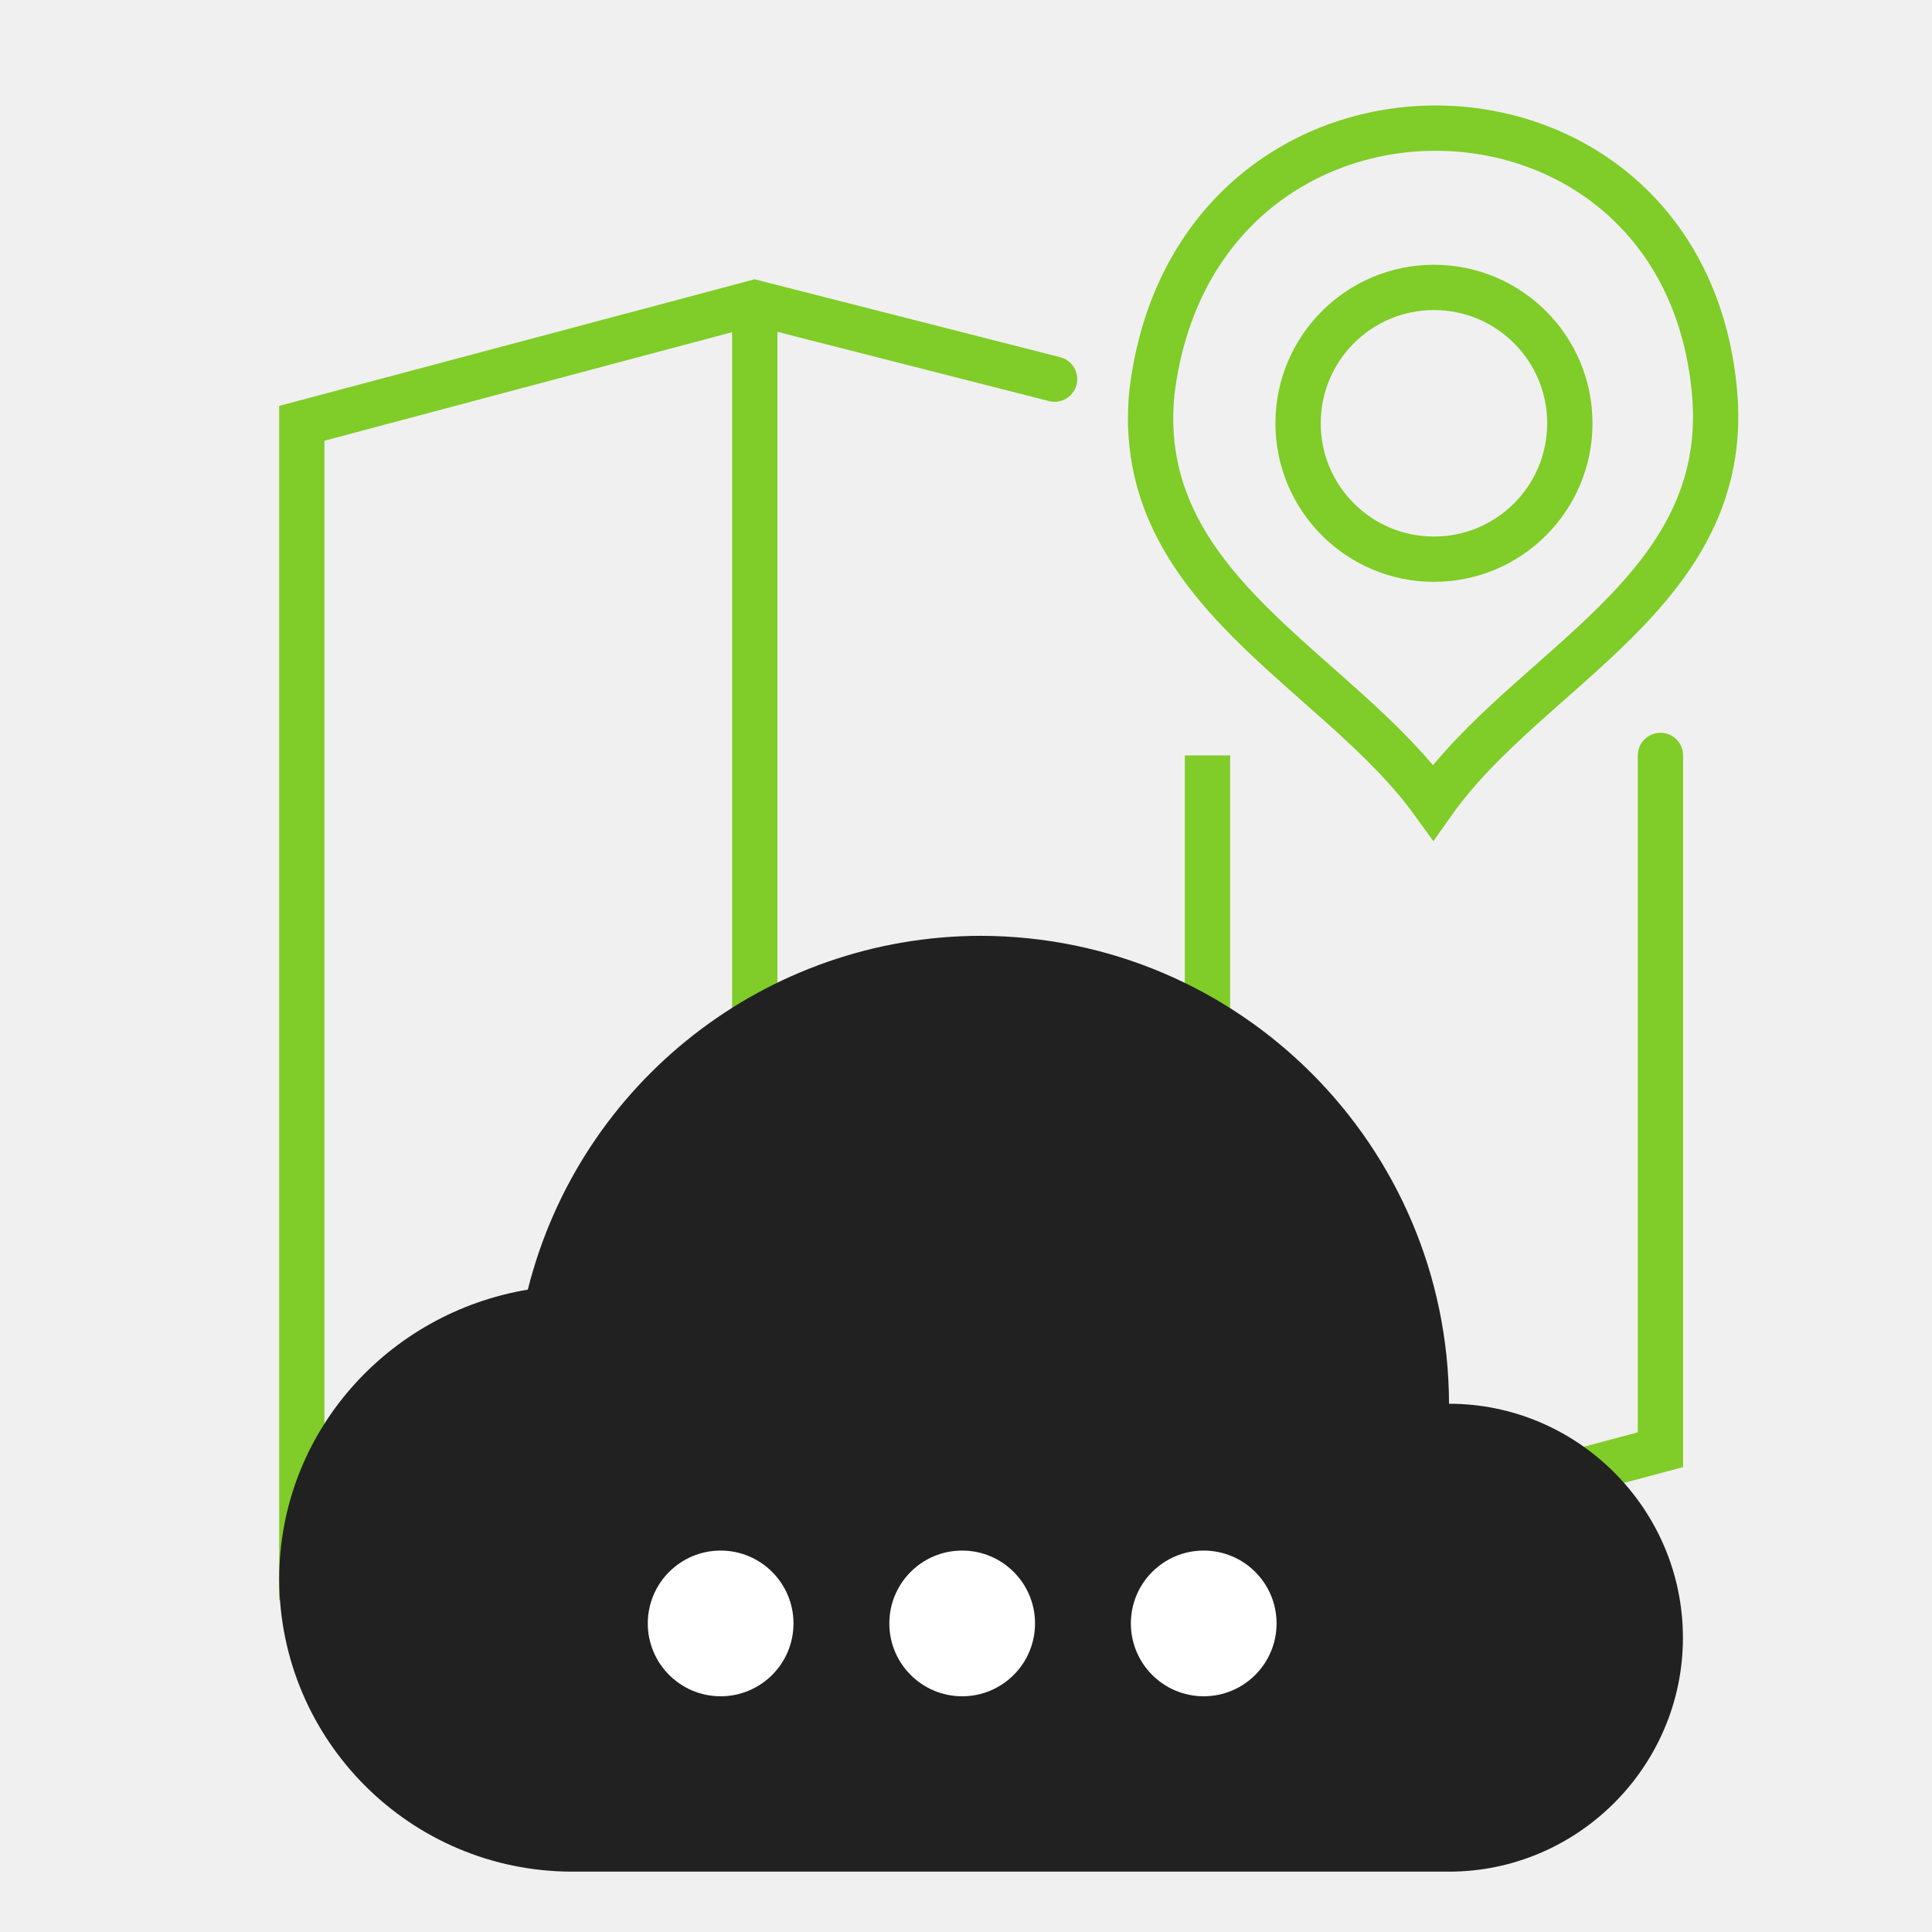
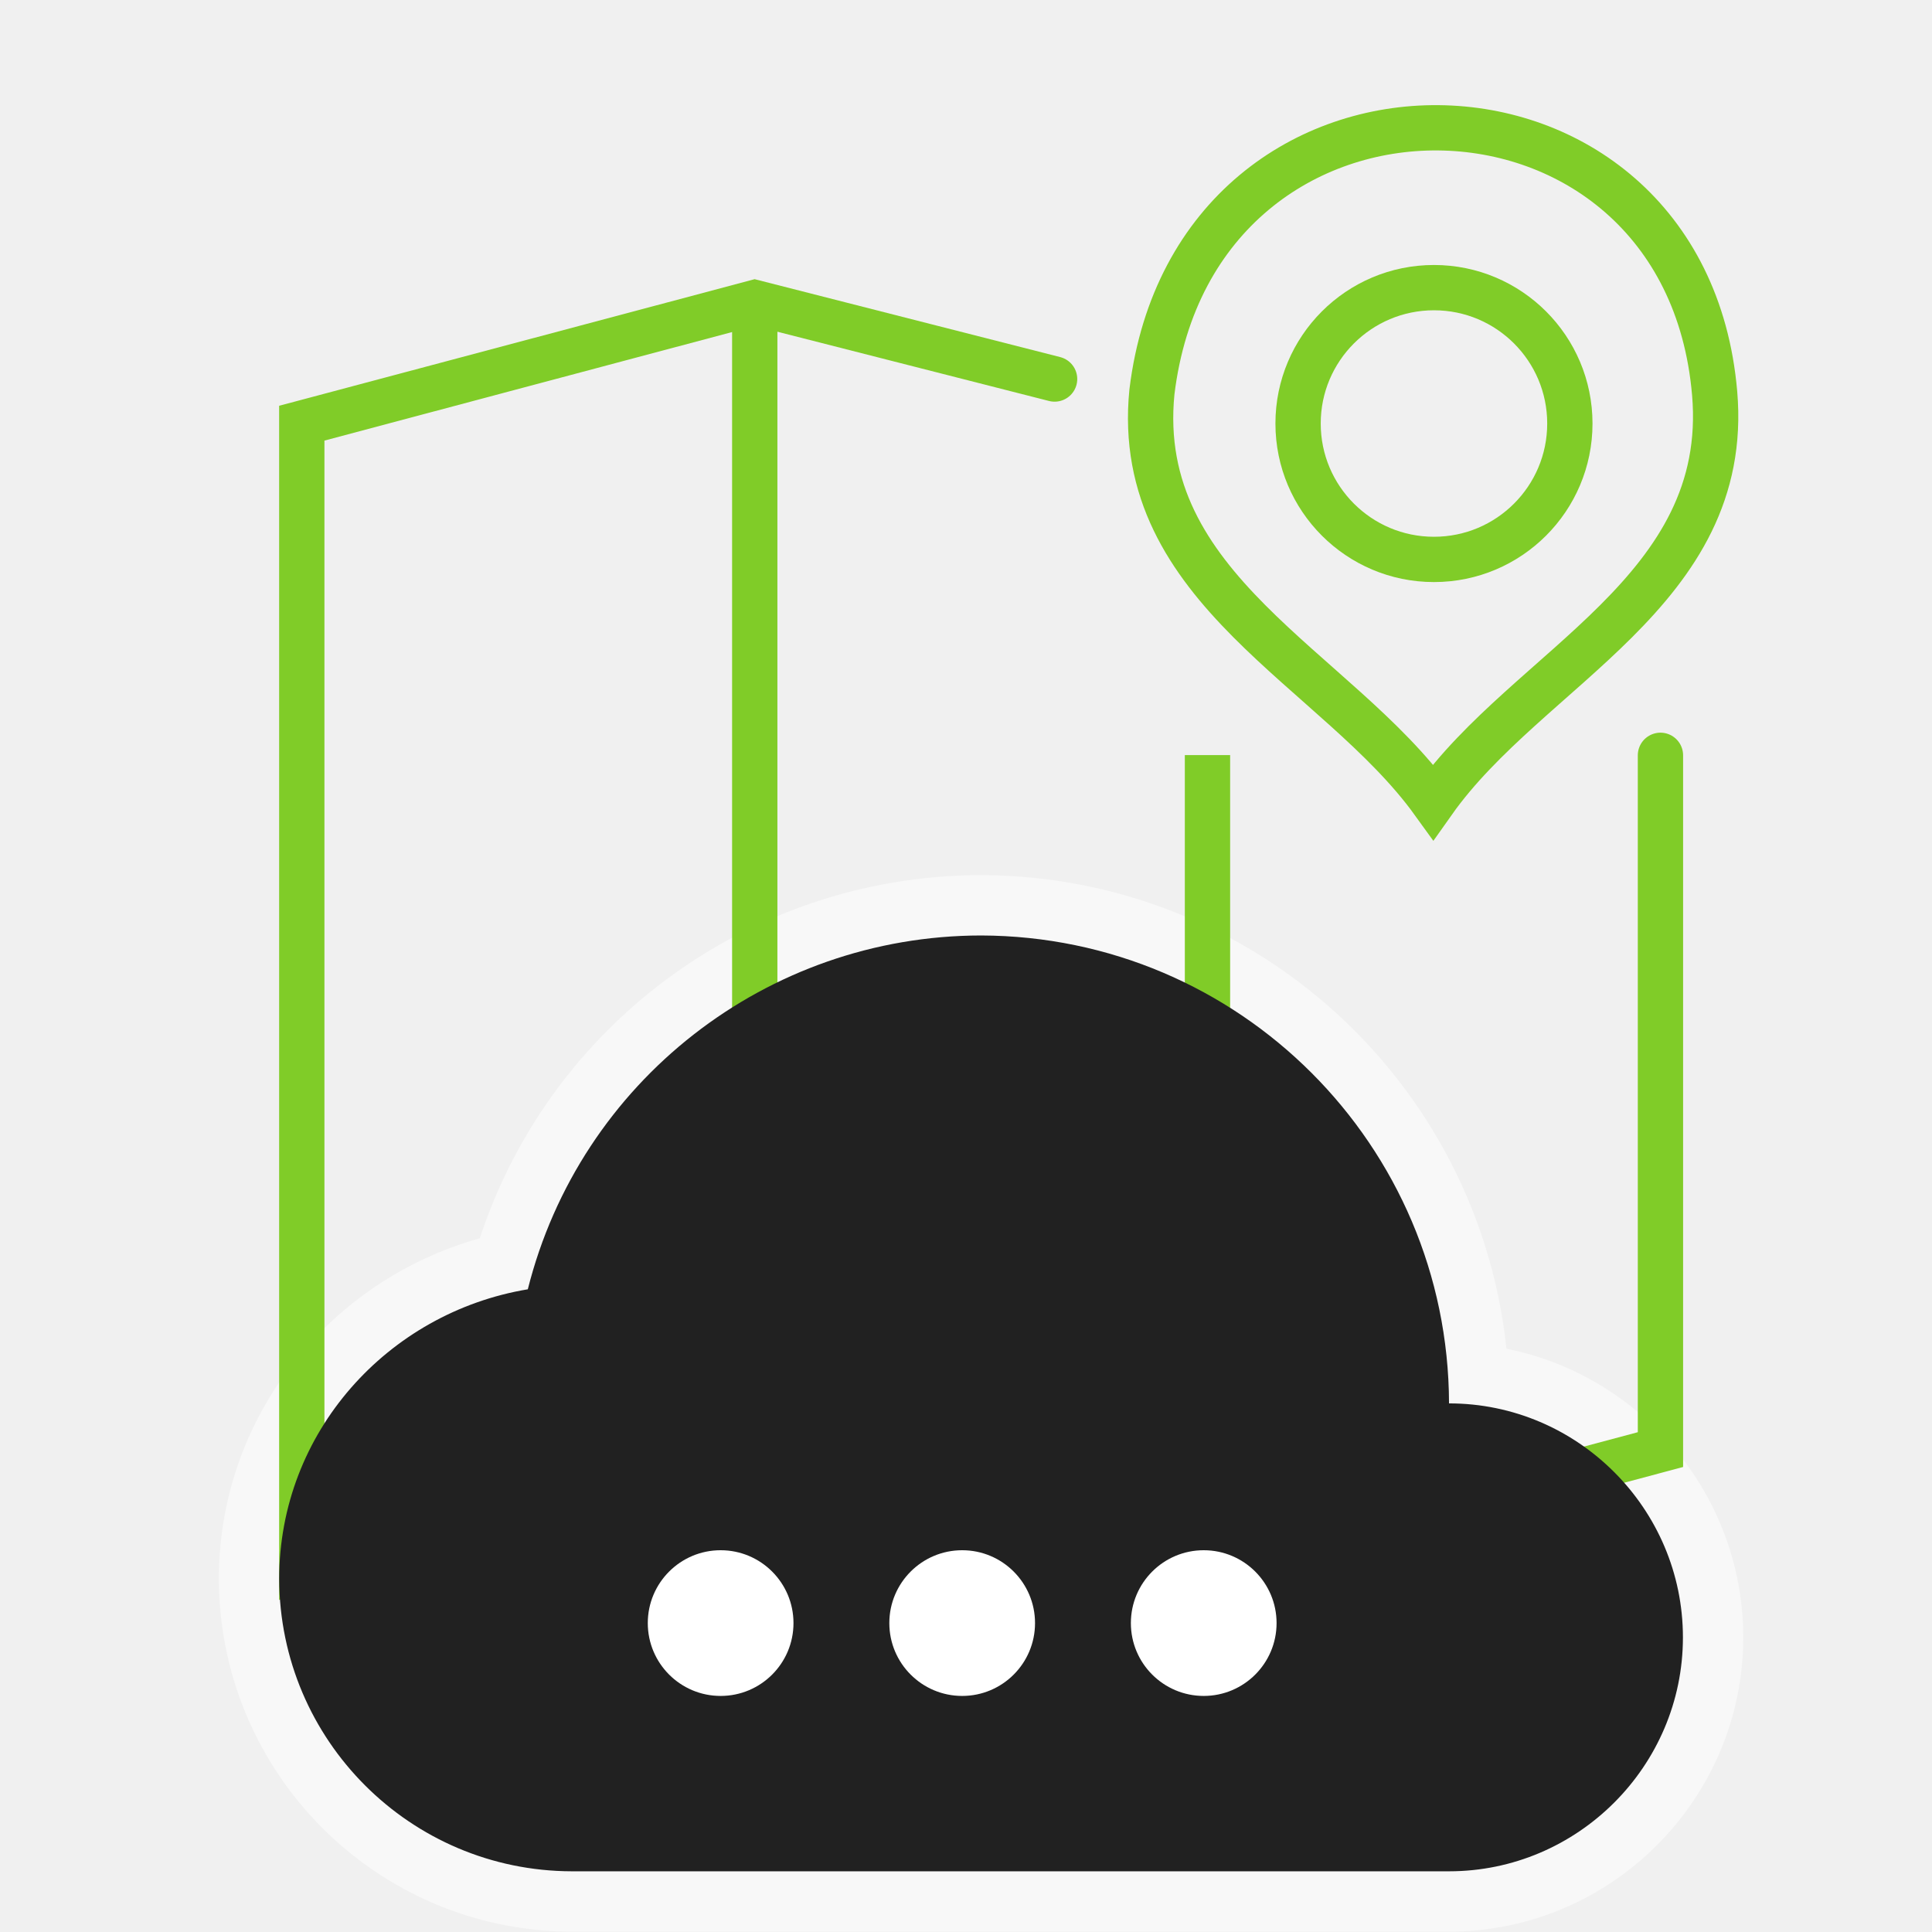
- <svg xmlns="http://www.w3.org/2000/svg" width="64" height="64" viewBox="0 0 16.933 16.933" version="1.1" id="svg8">
-   <g id="layer1" transform="translate(0 -280.067)">
-     <g id="g1008" transform="translate(0 -.258)" fill="none" stroke="#80cc28" stroke-width=".397" stroke-miterlimit="4" stroke-dasharray="none" stroke-opacity="1">
-       <path id="path828" d="M9.243 283.648l-2.628-.67-3.97 1.057v10.055l3.97-1.059 3.968 1.059 3.97-1.059v-6.085" stroke-linecap="round" stroke-linejoin="miter" />
-       <path id="path830" d="M6.615 293.031v-10.054" stroke-linecap="butt" stroke-linejoin="miter" />
-       <path id="path832" d="M10.583 294.09v-7.144" stroke-linecap="butt" stroke-linejoin="miter" />
-       <circle r="1.191" cy="284.035" cx="12.568" id="path836" opacity="1" fill-opacity=".627" stroke-linecap="round" stroke-linejoin="round" />
-       <path id="path840" d="M12.561 287.356c-.845-1.171-2.637-1.861-2.465-3.593.381-3.124 4.669-3.053 4.932.012.149 1.737-1.631 2.398-2.467 3.581z" stroke-linecap="butt" stroke-linejoin="miter" />
+ <svg xmlns="http://www.w3.org/2000/svg" width="64" height="64" version="1.1" viewBox="0 0 16.933 16.933">
+   <g transform="translate(0 -280.07)">
+     <path d="m12.7 292.37a4.113 4.113 0 0 0-4.101-4.101 4.1 4.1 0 0 0-3.973 3.101c-1.23 0.205-2.179 1.256-2.179 2.538a2.57 2.57 0 0 0 2.564 2.563h7.689c1.128 0 2.05-0.923 2.05-2.05 0-1.128-0.922-2.051-2.05-2.051z" fill="none" stroke="#fff" stroke-opacity=".5" stroke-width="1.058" />
+     <g transform="translate(0 -.258)" fill="none" stroke="#80cc28" stroke-width=".397">
+       <g>
+         <path d="m9.243 283.65-2.628-0.67-3.97 1.057v10.055l3.97-1.059 3.968 1.059 3.97-1.059v-6.085" stroke-linecap="round" />
+         <path d="m6.615 293.03v-10.054" />
+         <path d="m10.583 294.09v-7.144" />
+       </g>
+       <circle cx="12.568" cy="284.04" r="1.191" fill-opacity=".627" stroke-linecap="round" stroke-linejoin="round" />
+       <path d="M12.561 287.356c-.845-1.171-2.637-1.861-2.465-3.593.381-3.124 4.669-3.053 4.932.012.149 1.737-1.631 2.398-2.467 3.581z" />
    </g>
-     <path d="M12.7 292.37a4.113 4.113 0 00-4.101-4.101 4.1 4.1 0 00-3.973 3.101c-1.23.205-2.179 1.256-2.179 2.538a2.57 2.57 0 002.564 2.563H12.7c1.128 0 2.05-.923 2.05-2.05 0-1.128-.922-2.051-2.05-2.051z" id="path912" fill="#212121" fill-opacity="1" stroke-width=".265" />
-     <g aria-label="?" style="line-height:1.25" id="text994" font-style="normal" font-weight="400" font-size="10.583" font-family="sans-serif" letter-spacing="0" word-spacing="0" fill="#fff" fill-opacity="1" stroke="none" stroke-width=".265">
-       <path d="M8.433 293.657a.638.638 0 000 1.277.638.638 0 000-1.277z" style="-inkscape-font-specification:'Fira Sans Bold'" id="path1010" font-style="normal" font-variant="normal" font-weight="700" font-stretch="normal" font-size="7.056" font-family="Fira Sans" fill="#fff" fill-opacity="1" stroke-width=".265" />
+     <g stroke-width=".265">
+       <path d="M12.7 292.37a4.113 4.113 0 00-4.101-4.101 4.1 4.1 0 00-3.973 3.101c-1.23.205-2.179 1.256-2.179 2.538a2.57 2.57 0 002.564 2.563H12.7c1.128 0 2.05-.923 2.05-2.05 0-1.128-.922-2.051-2.05-2.051z" fill="#212121" />
+       <g letter-spacing="0" word-spacing="0">
+         <g fill="#fff" font-family="sans-serif" font-size="10.583" font-weight="400" aria-label="?">
+           <path d="M8.433 293.657a.638.638 0 000 1.277.638.638 0 000-1.277z" fill="#fff" font-family="Fira Sans" font-size="7.056" font-weight="700" stroke-width=".265" />
+         </g>
+         <text x="5.051" y="297.959" font-family="sans-serif" font-size="10.583" font-weight="400" style="line-height:1.25" xml:space="preserve" />
+         <path d="M6.316 293.657a.638.638 0 000 1.277.638.638 0 000-1.277z" fill="#fff" font-family="Fira Sans" font-size="7.056" font-weight="700" />
+         <path d="M10.55 293.657a.638.638 0 000 1.277.638.638 0 000-1.277z" fill="#fff" font-family="Fira Sans" font-size="7.056" font-weight="700" />
+       </g>
    </g>
-     <text xml:space="preserve" style="line-height:1.25" x="5.051" y="297.959" id="text1015" font-style="normal" font-weight="400" font-size="10.583" font-family="sans-serif" letter-spacing="0" word-spacing="0" fill="#000" fill-opacity="1" stroke="none" stroke-width=".265" />
-     <path d="M6.316 293.657a.638.638 0 000 1.277.638.638 0 000-1.277z" style="line-height:1.25;-inkscape-font-specification:'Fira Sans Bold'" id="path1010-3" font-style="normal" font-variant="normal" font-weight="700" font-stretch="normal" font-size="7.056" font-family="Fira Sans" letter-spacing="0" word-spacing="0" fill="#fff" fill-opacity="1" stroke="none" stroke-width=".265" />
-     <path d="M10.55 293.657a.638.638 0 000 1.277.638.638 0 000-1.277z" style="line-height:1.25;-inkscape-font-specification:'Fira Sans Bold'" id="path1010-6" font-style="normal" font-variant="normal" font-weight="700" font-stretch="normal" font-size="7.056" font-family="Fira Sans" letter-spacing="0" word-spacing="0" fill="#fff" fill-opacity="1" stroke="none" stroke-width=".265" />
  </g>
-   <style id="style902" type="text/css" />
+   <style type="text/css" />
</svg>
